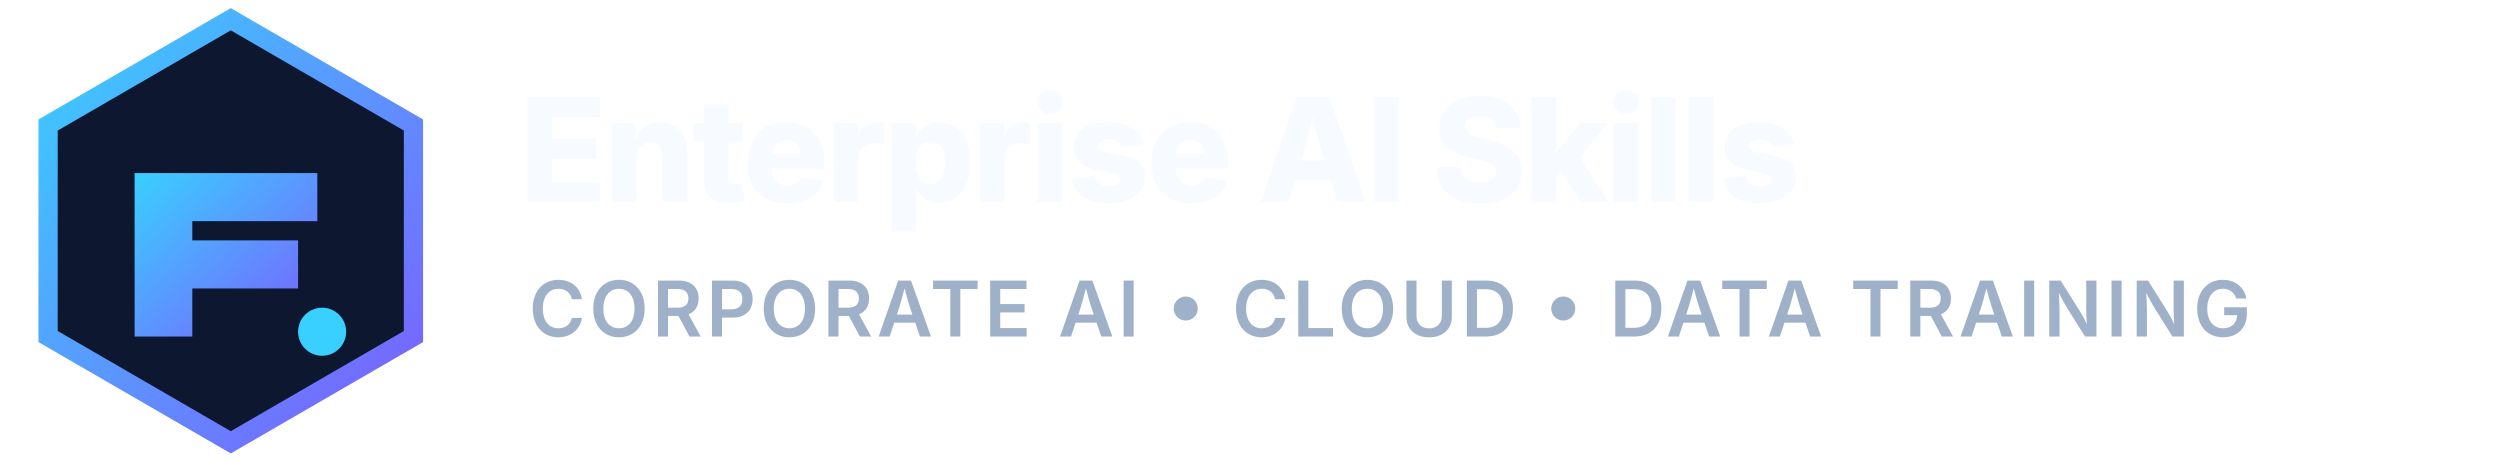
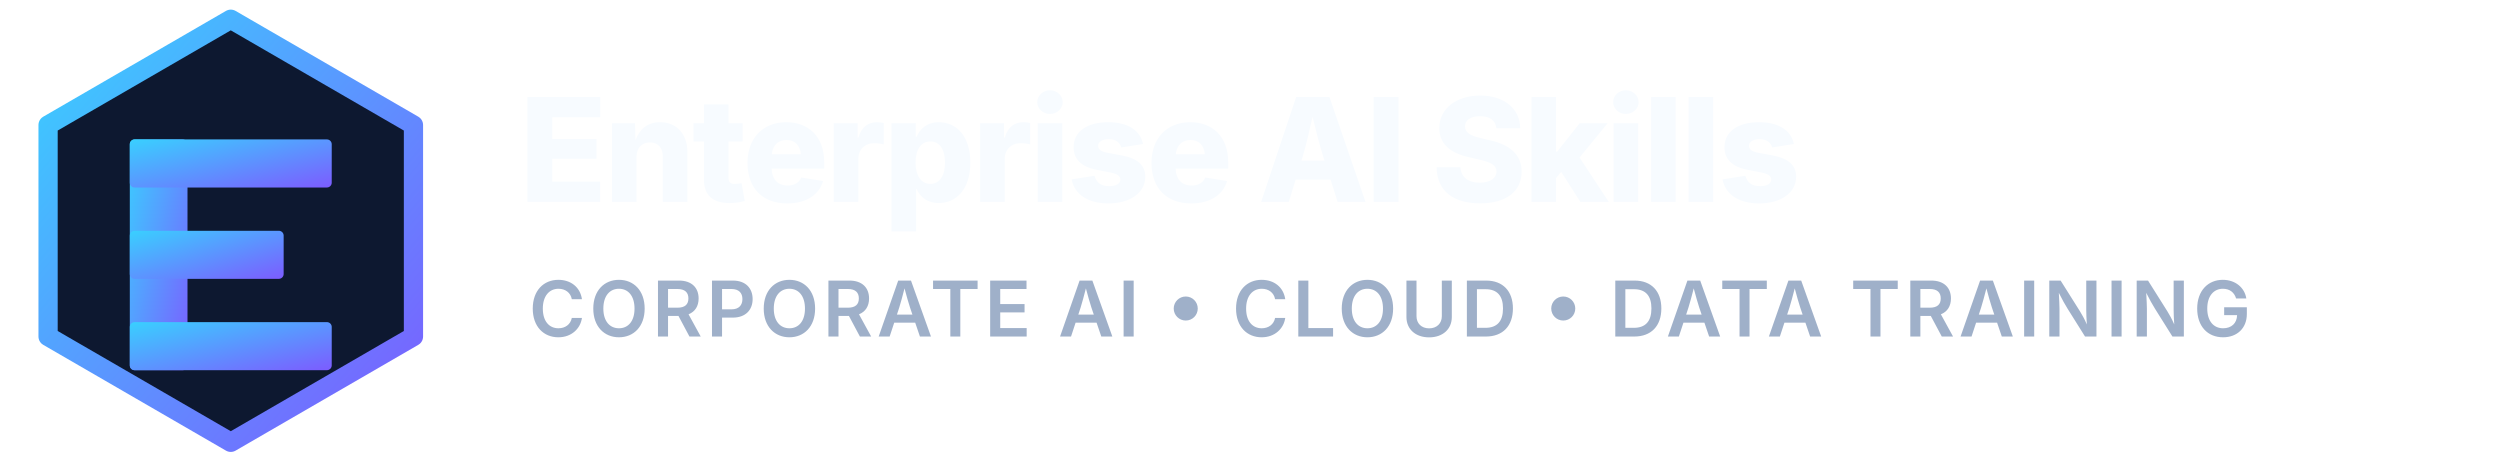
<svg xmlns="http://www.w3.org/2000/svg" viewBox="0 0 520 96" role="img" aria-labelledby="title desc">
  <defs>
-     <linearGradient id="g" x1="0" y1="0" x2="1" y2="1">
-       <stop offset="0" stop-color="#39d0ff" />
-       <stop offset="1" stop-color="#7c5cff" />
+     <linearGradient id="eas-gradient" x1="0" y1="0" x2="1" y2="1">
+       <stop offset="0%" stop-color="#39D0FF" />
+       <stop offset="100%" stop-color="#7C5CFF" />
    </linearGradient>
  </defs>
  <g transform="translate(4 4)">
-     <path d="M44 0 82 22v44L44 88 6 66V22z" fill="#0d1830" stroke="url(#g)" stroke-width="4" />
-     <path d="M24 56V32h38v10H36v4h22v10H36v10H24z" fill="url(#g)" />
-     <circle cx="63" cy="65" r="5" fill="#39d0ff" />
+     <path d="M44 0 82 22v44L44 88 6 66V22z" fill="#0D1830" stroke="url(#eas-gradient)" stroke-width="4" stroke-linejoin="round" />
+     <g fill="url(#eas-gradient)">
+       <rect x="23" y="25" width="12" height="48" rx="1" />
+       <rect x="23" y="25" width="42" height="10" rx="1" />
+       <rect x="23" y="44" width="32" height="10" rx="1" />
+       <rect x="23" y="63" width="42" height="10" rx="1" />
+     </g>
  </g>
-   <text x="108" y="42" fill="#f7fbff" font-family="Inter,Segoe UI,Arial,sans-serif" font-size="30" font-weight="800" letter-spacing="-0.7">Enterprise AI Skills</text>
-   <text x="110" y="70" fill="#9fb0c9" font-family="Inter,Segoe UI,Arial,sans-serif" font-size="16" font-weight="600" letter-spacing="0.8">CORPORATE AI • CLOUD • DATA TRAINING</text>
+   <text x="108" y="42" fill="#F7FBFF" font-family="Inter, Segoe UI, Arial, sans-serif" font-size="30" font-weight="800" letter-spacing="-0.7">Enterprise AI Skills</text>
+   <text x="110" y="70" fill="#9FB0C9" font-family="Inter, Segoe UI, Arial, sans-serif" font-size="16" font-weight="600" letter-spacing="0.8">CORPORATE AI • CLOUD • DATA TRAINING</text>
</svg>
